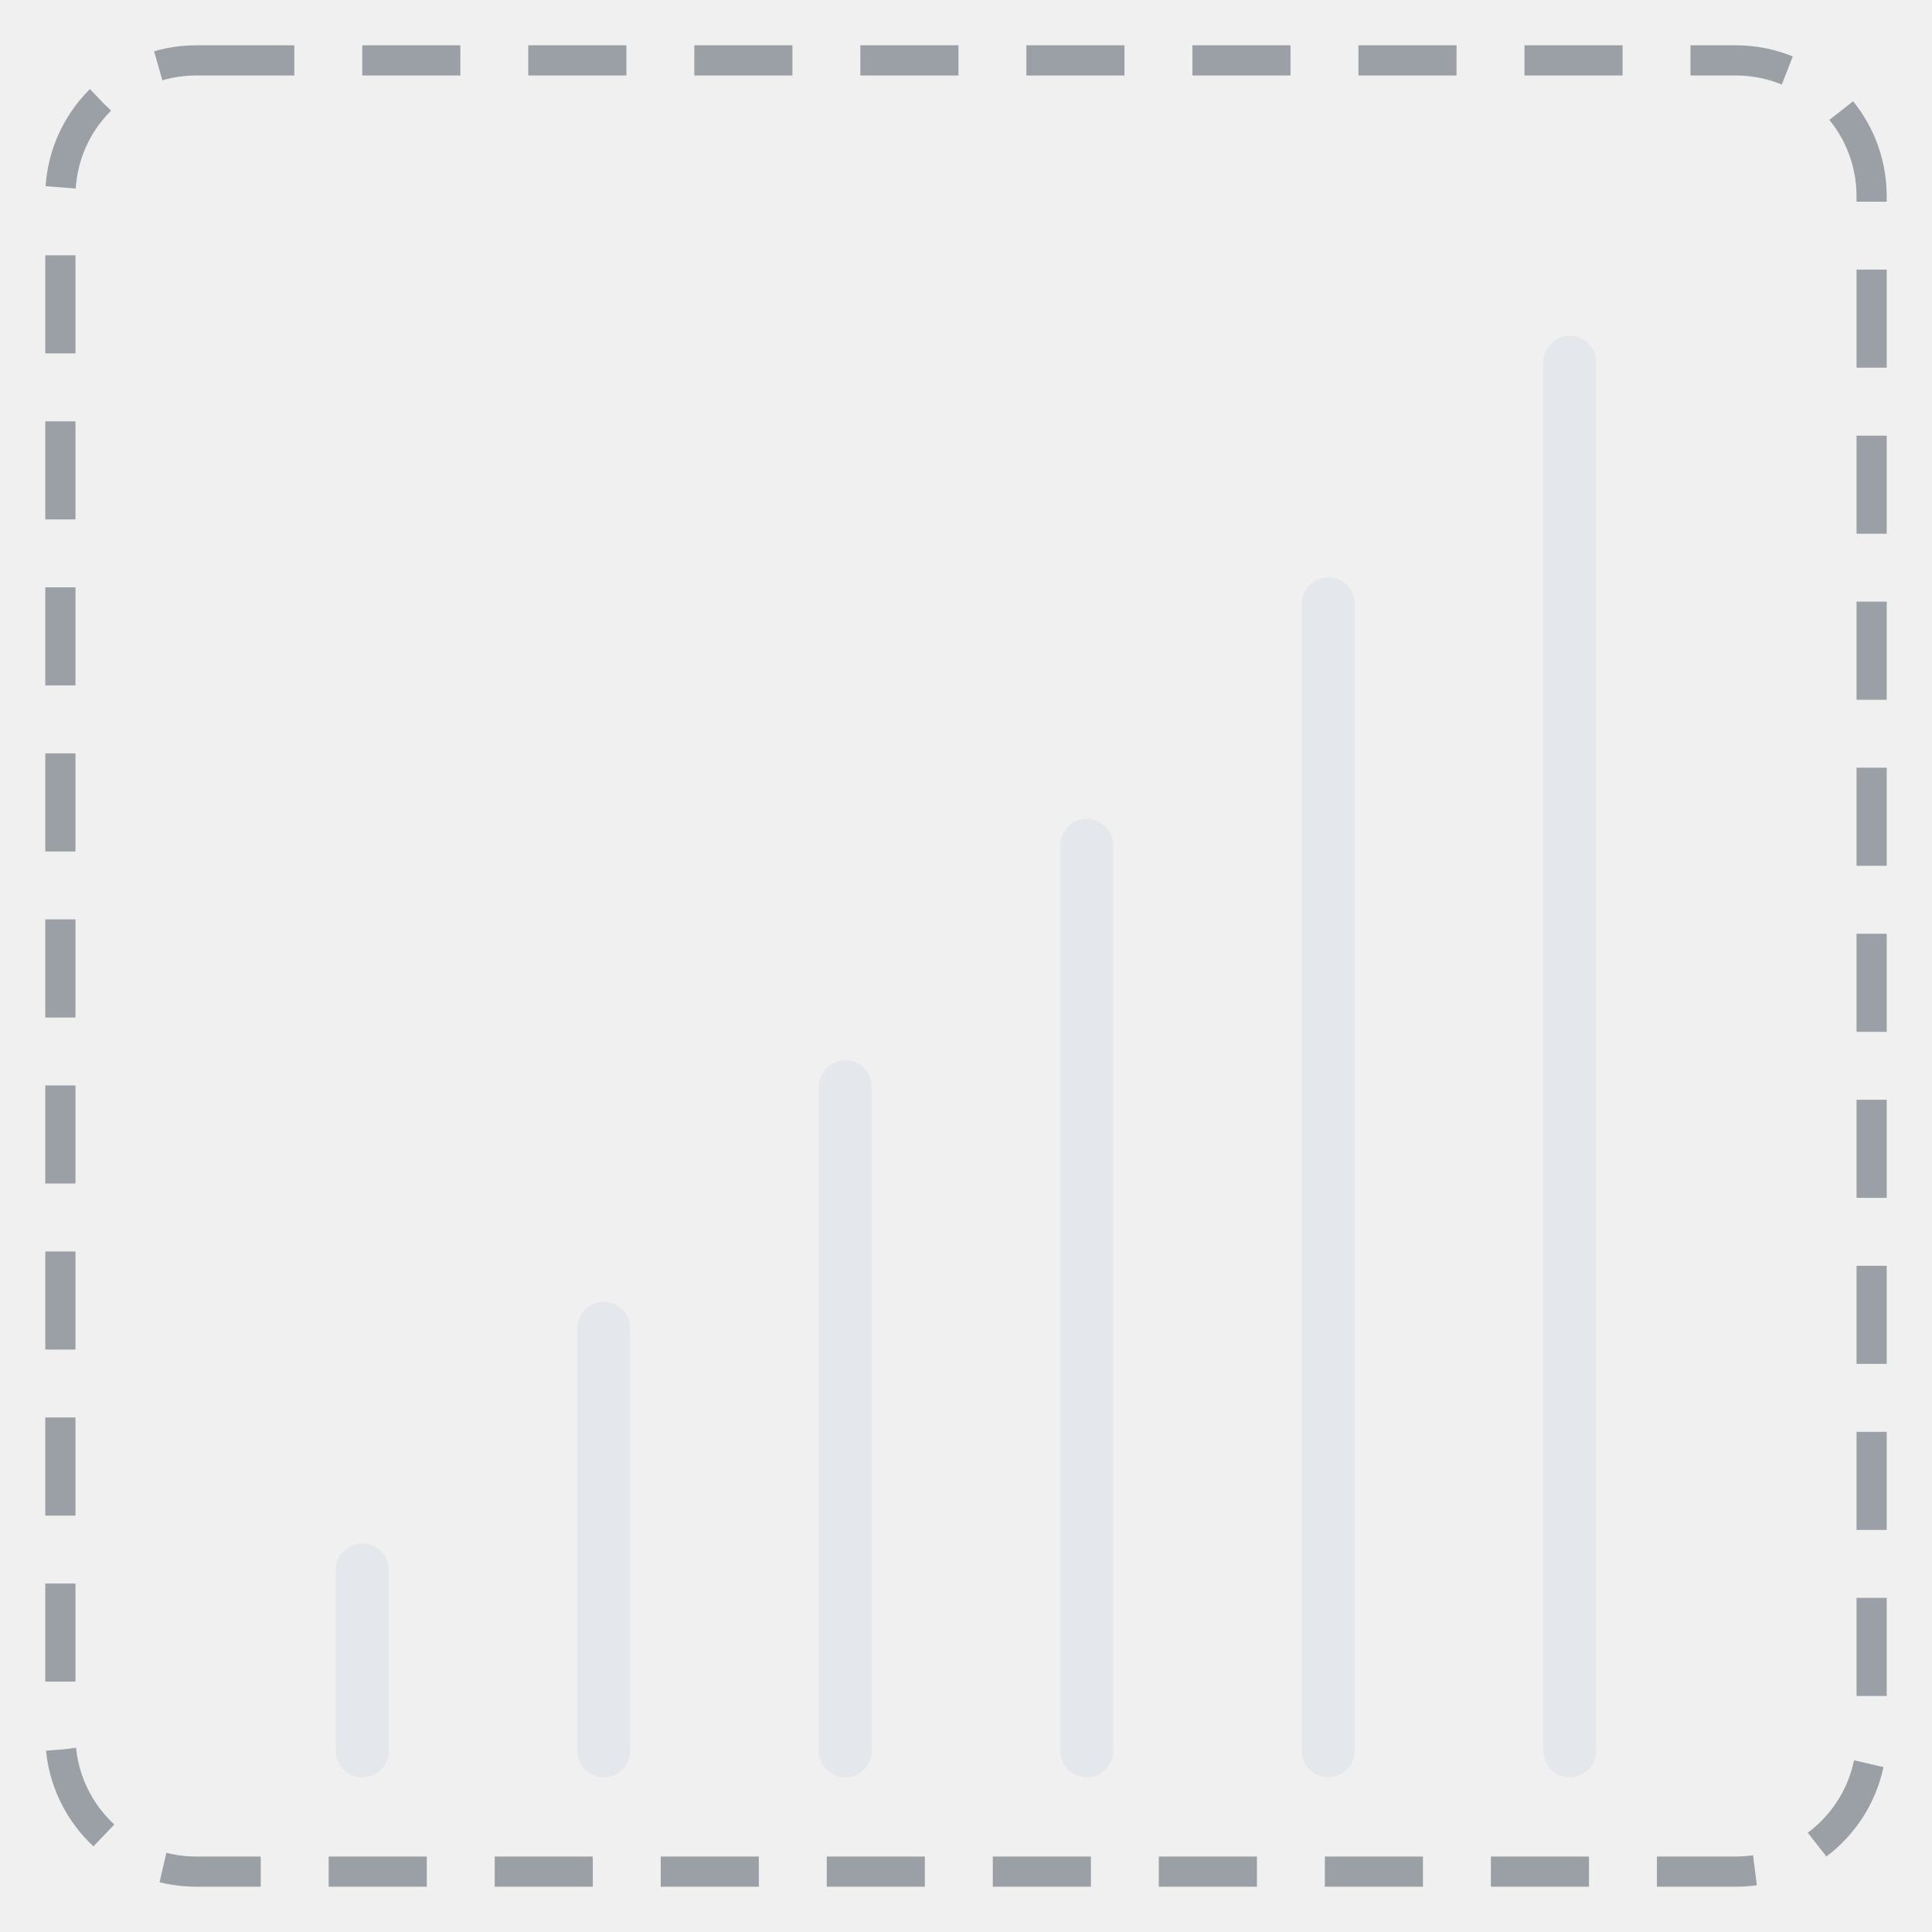
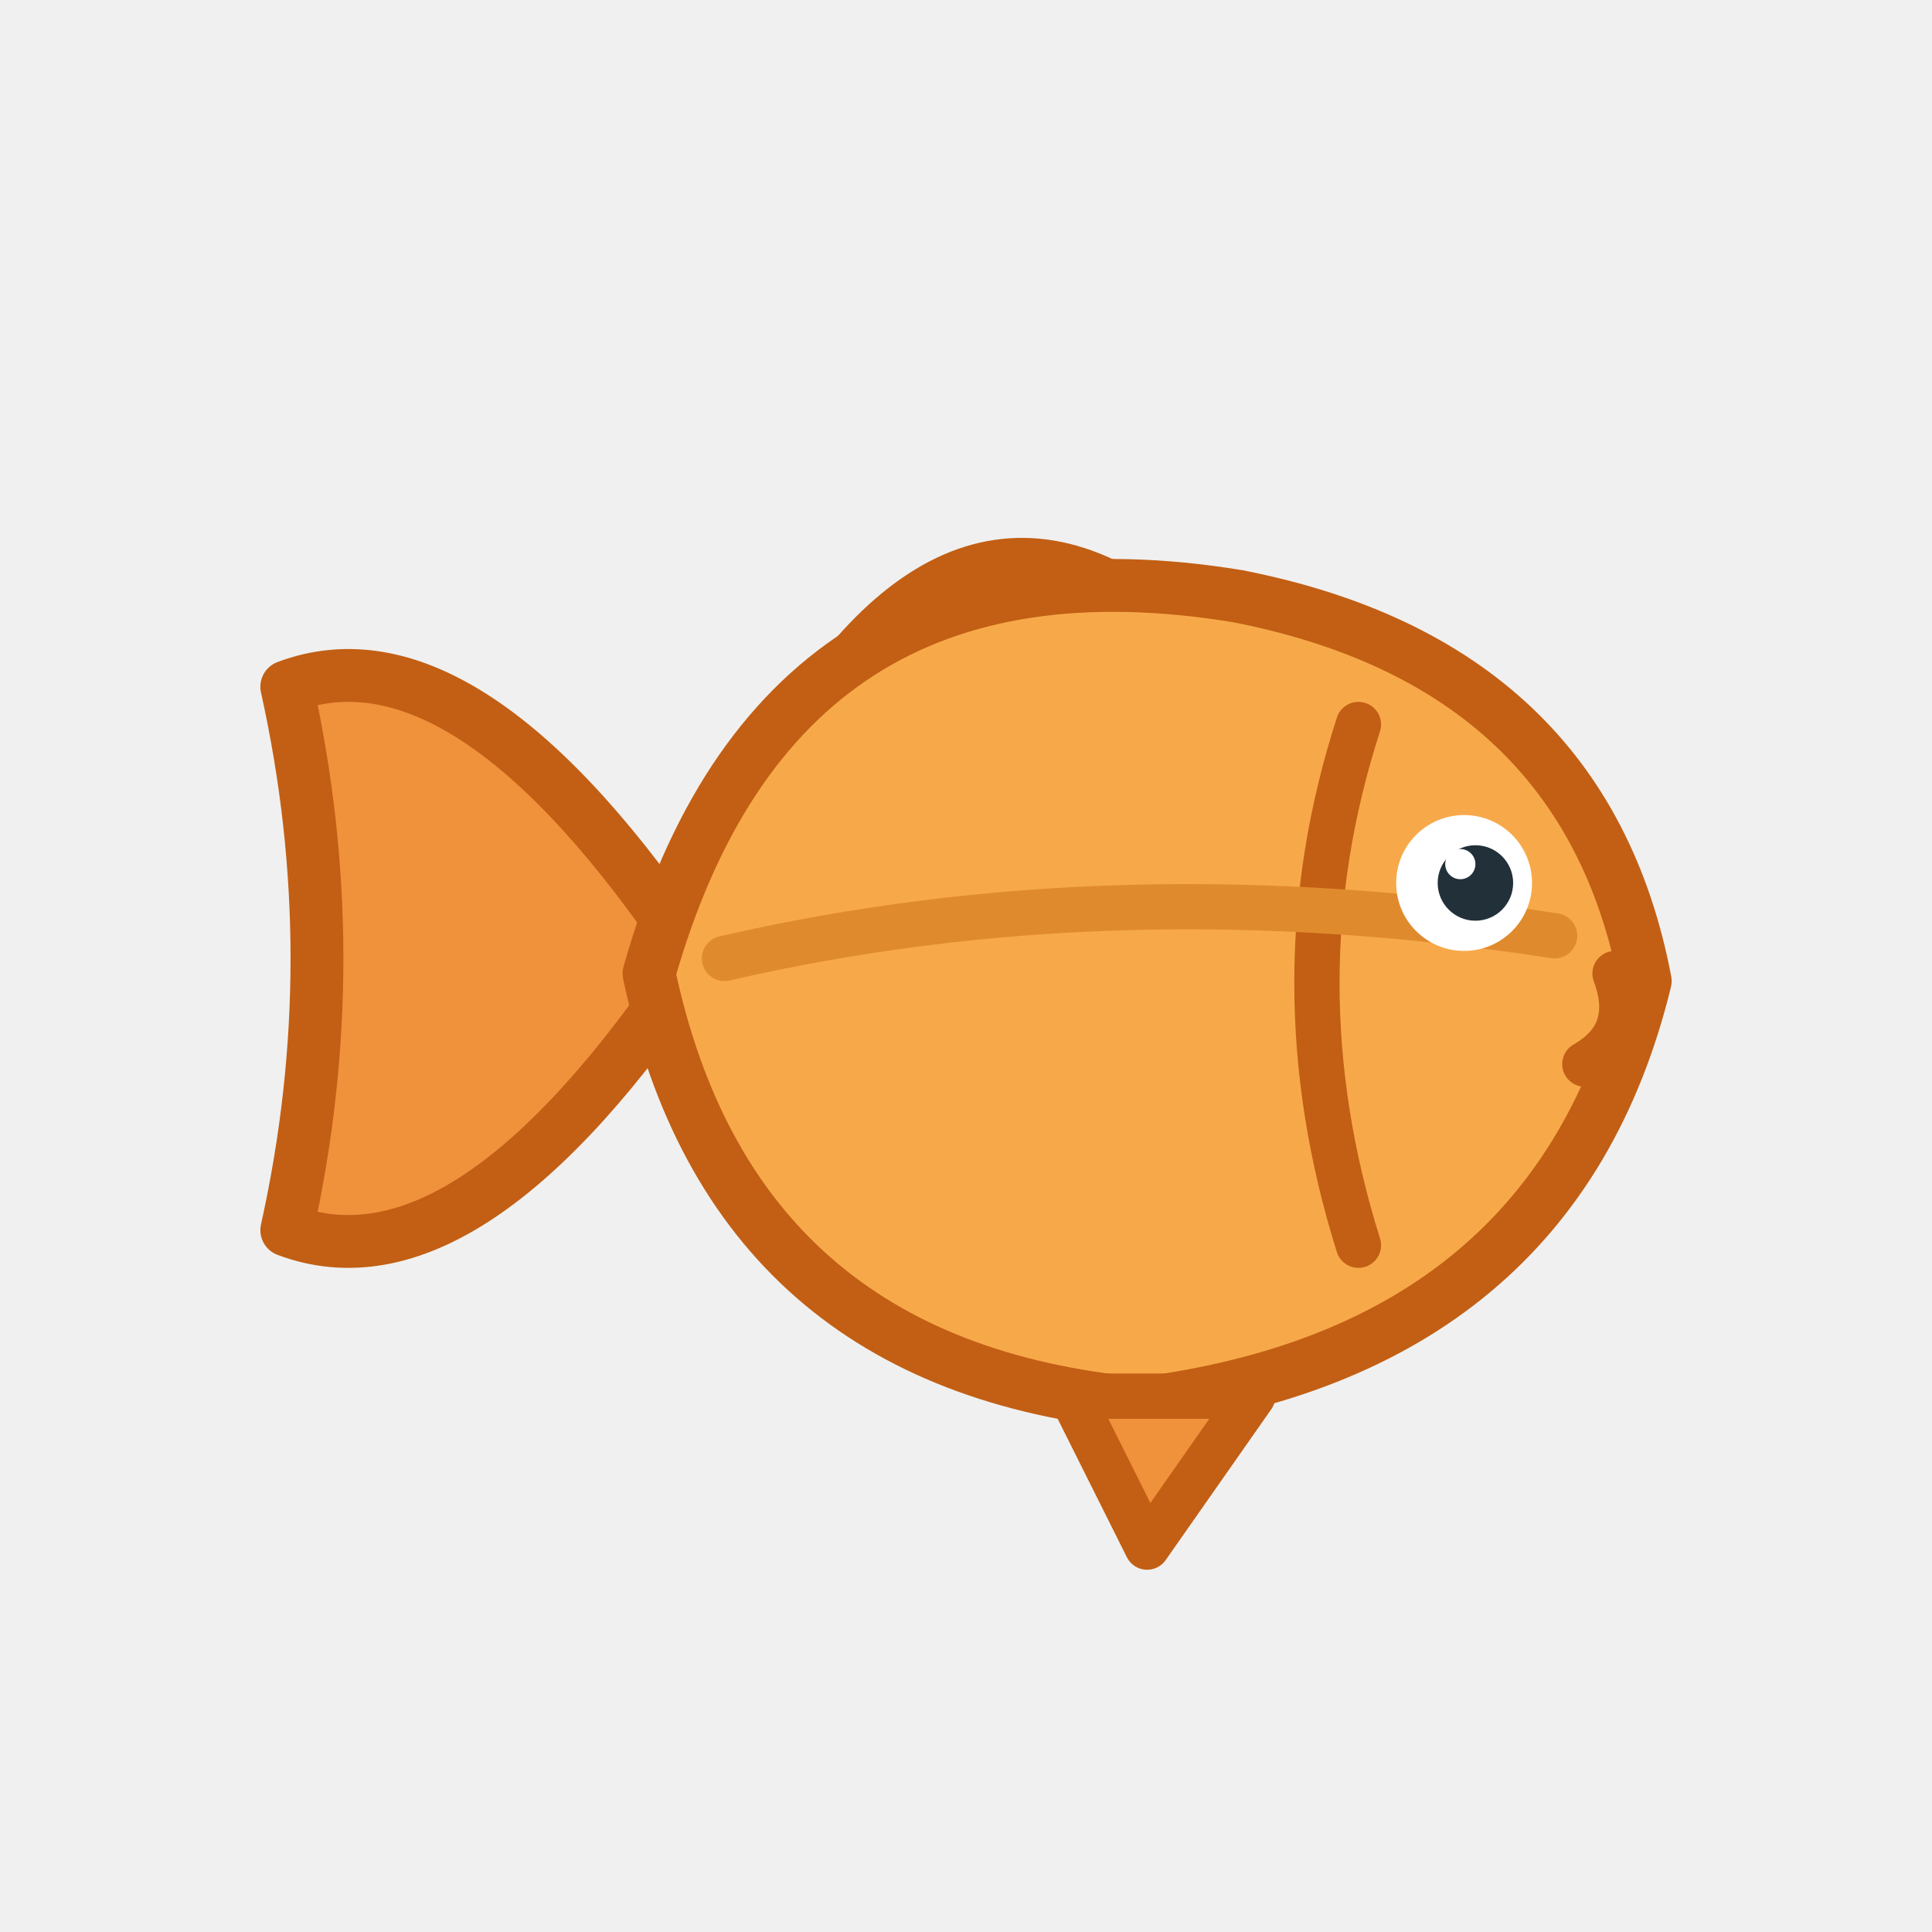
- <svg xmlns="http://www.w3.org/2000/svg" viewBox="0 0 512 512" width="512" height="512" role="img" aria-label="占位图：u1-fish">
-   <g stroke="#e4e7eb" stroke-width="14" stroke-linecap="round">
-     <line x1="96" y1="416" x2="96" y2="464" />
-     <line x1="160" y1="352" x2="160" y2="464" />
-     <line x1="224" y1="288" x2="224" y2="464" />
-     <line x1="288" y1="224" x2="288" y2="464" />
-     <line x1="352" y1="160" x2="352" y2="464" />
-     <line x1="416" y1="96" x2="416" y2="464" />
+ <svg xmlns="http://www.w3.org/2000/svg" viewBox="0 0 512 512" width="512" height="512" role="img" aria-label="鱼">
+   <g transform="translate(16,-14)">
+     <path d="M 168 268 Q 108 178 60 196 Q 76 268 60 340 Q 108 358 168 268 Z" fill="#f0913c" stroke="#c25f14" stroke-width="14" stroke-linejoin="round" />
+     <path d="M 196 206 Q 246 128 306 190 Z" fill="#f0913c" stroke="#c25f14" stroke-width="12" stroke-linejoin="round" />
+     <path d="M 156 272 Q 190 152 312 172 Q 404 190 420 274 Q 396 372 286 386 Q 178 376 156 272 Z" fill="#f7a94a" stroke="#c25f14" stroke-width="14" stroke-linejoin="round" />
+     <path d="M 268 384 L 316 384 L 288 424 Z" fill="#f0913c" stroke="#c25f14" stroke-width="12" stroke-linejoin="round" />
+     <path d="M 344 206 Q 322 274 344 344" fill="none" stroke="#c25f14" stroke-width="12" stroke-linecap="round" />
+     <path d="M 176 268 Q 280 244 396 262" fill="none" stroke="#e08a2e" stroke-width="12" stroke-linecap="round" />
+     <circle cx="372" cy="248" r="18" fill="#ffffff" />
+     <circle cx="375" cy="248" r="10" fill="#22303a" />
+     <circle cx="371" cy="243" r="4" fill="#ffffff" />
+     <path d="M 404 296 Q 418 288 412 272" fill="none" stroke="#c25f14" stroke-width="12" stroke-linecap="round" />
  </g>
-   <rect x="16" y="16" width="480" height="480" rx="36" fill="none" stroke="#9aa0a6" stroke-width="8" stroke-dasharray="26 18" />
</svg>
